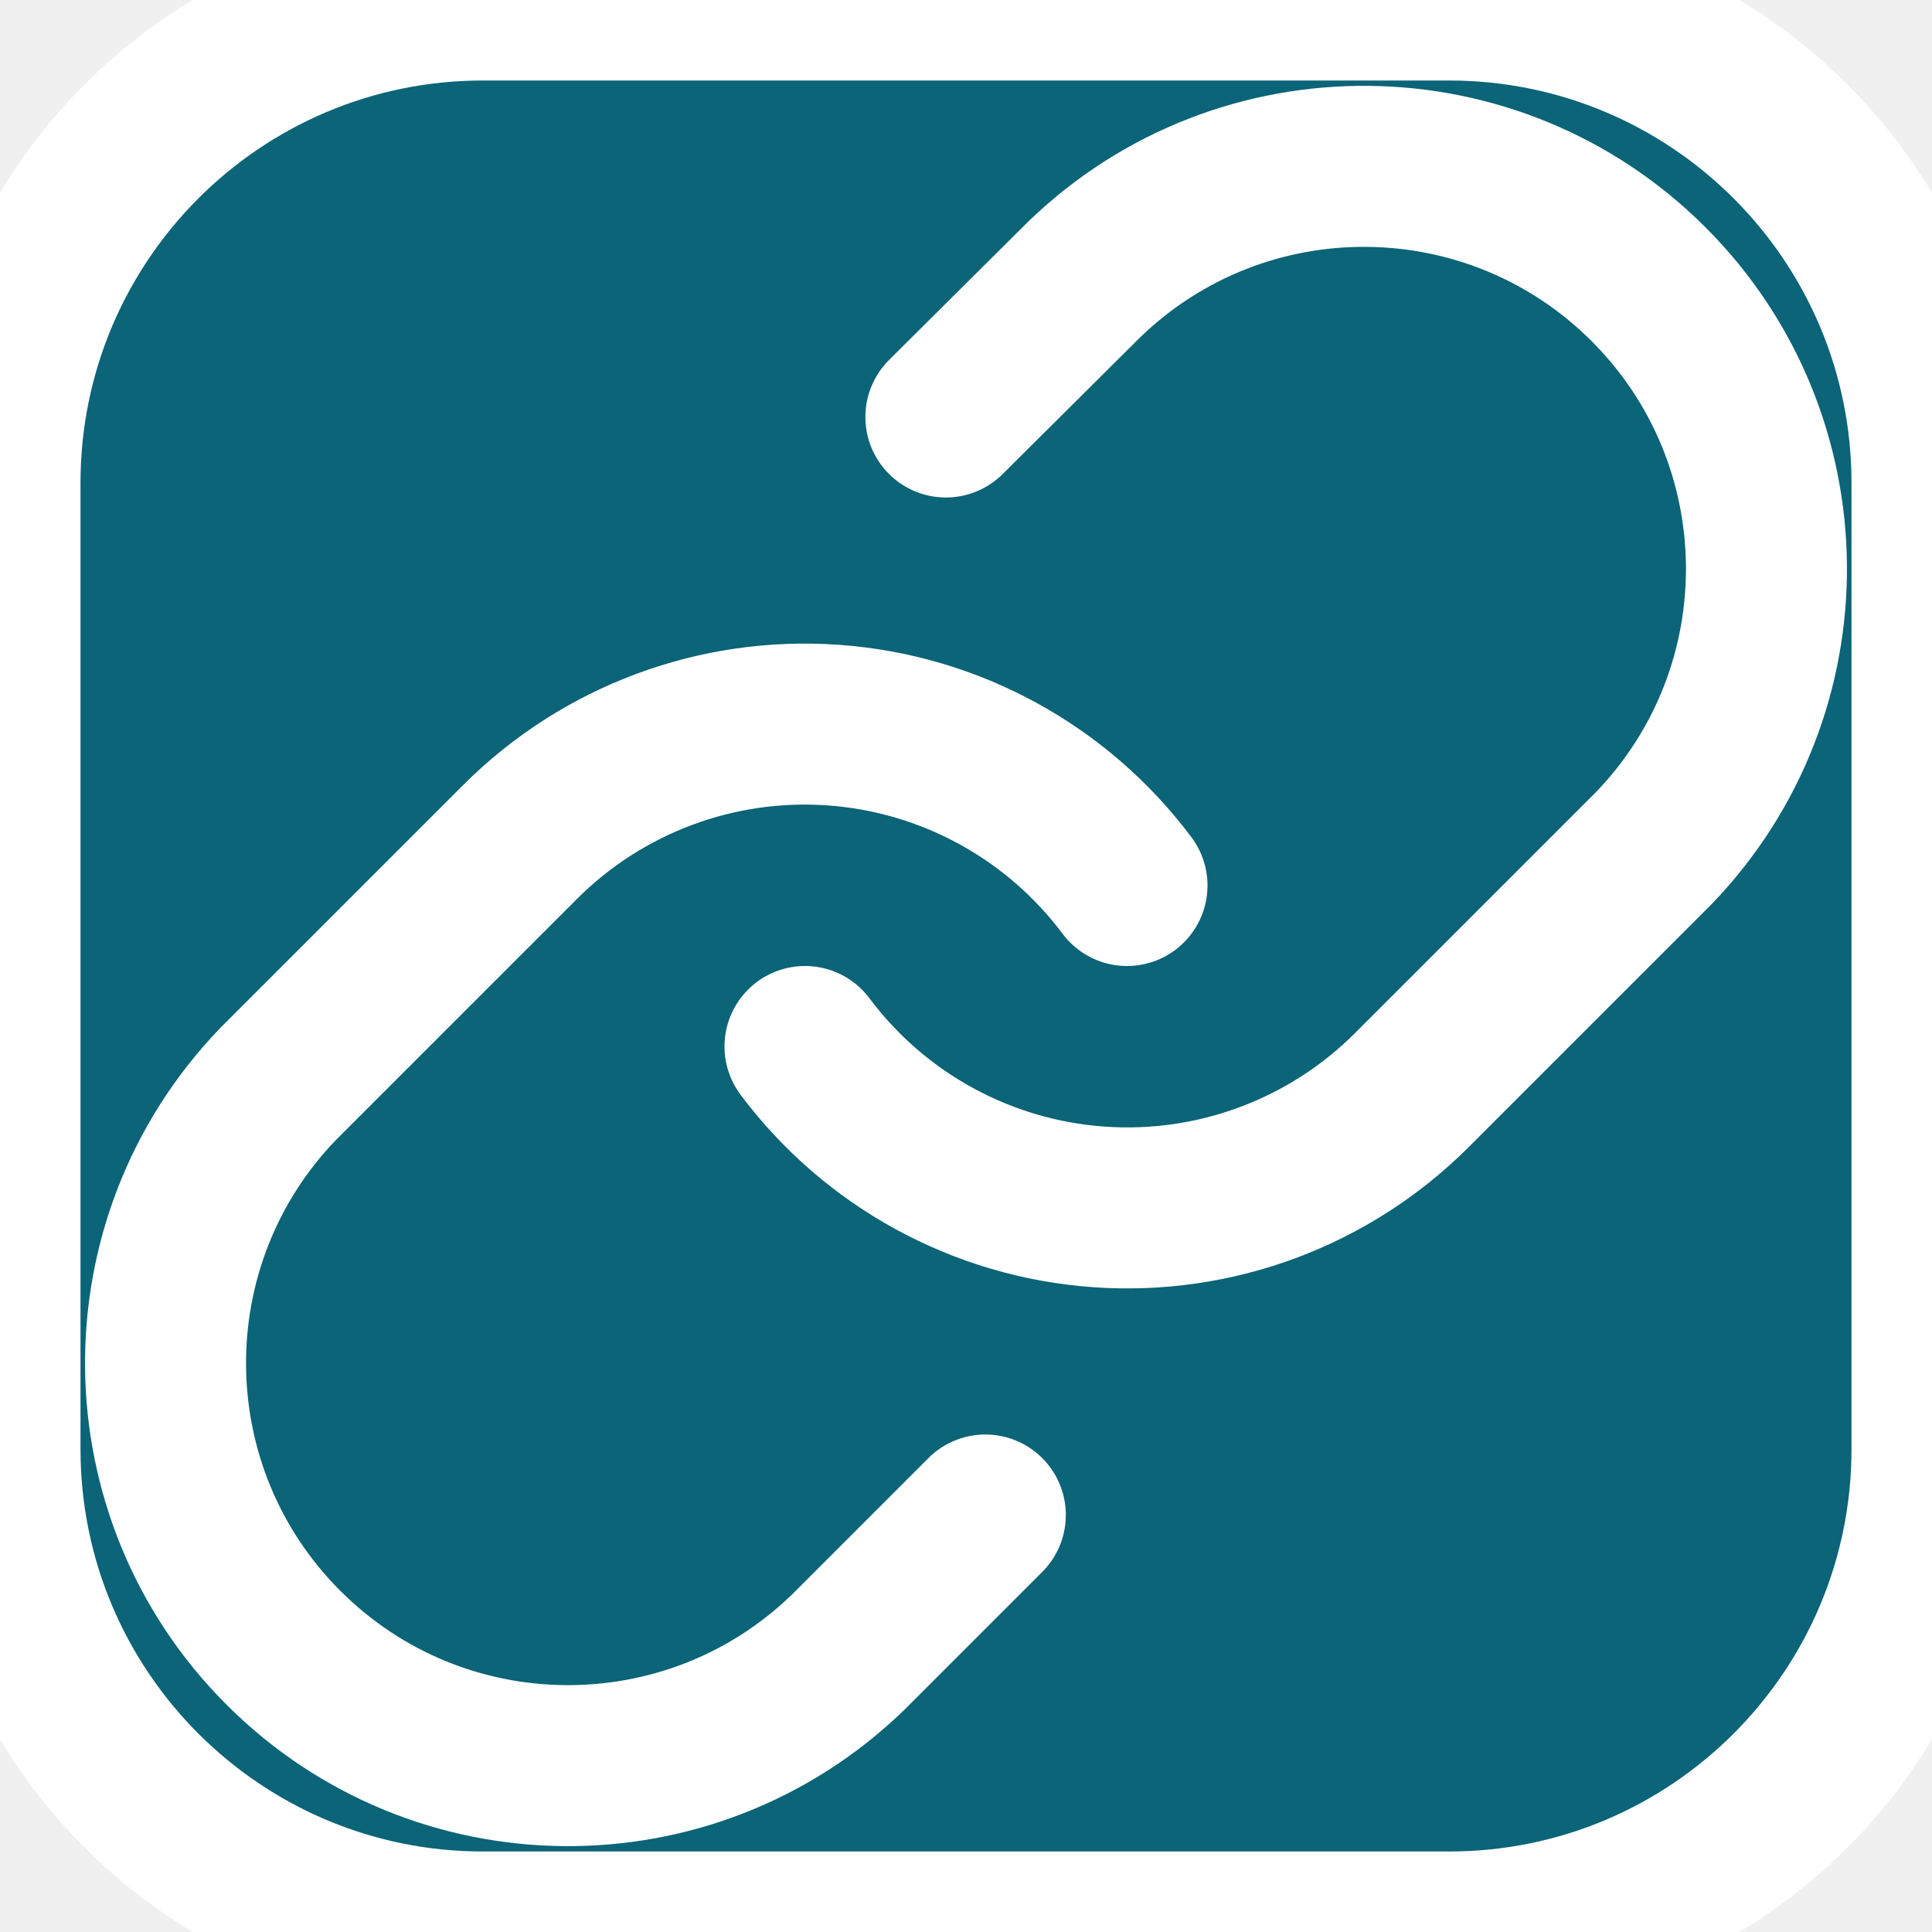
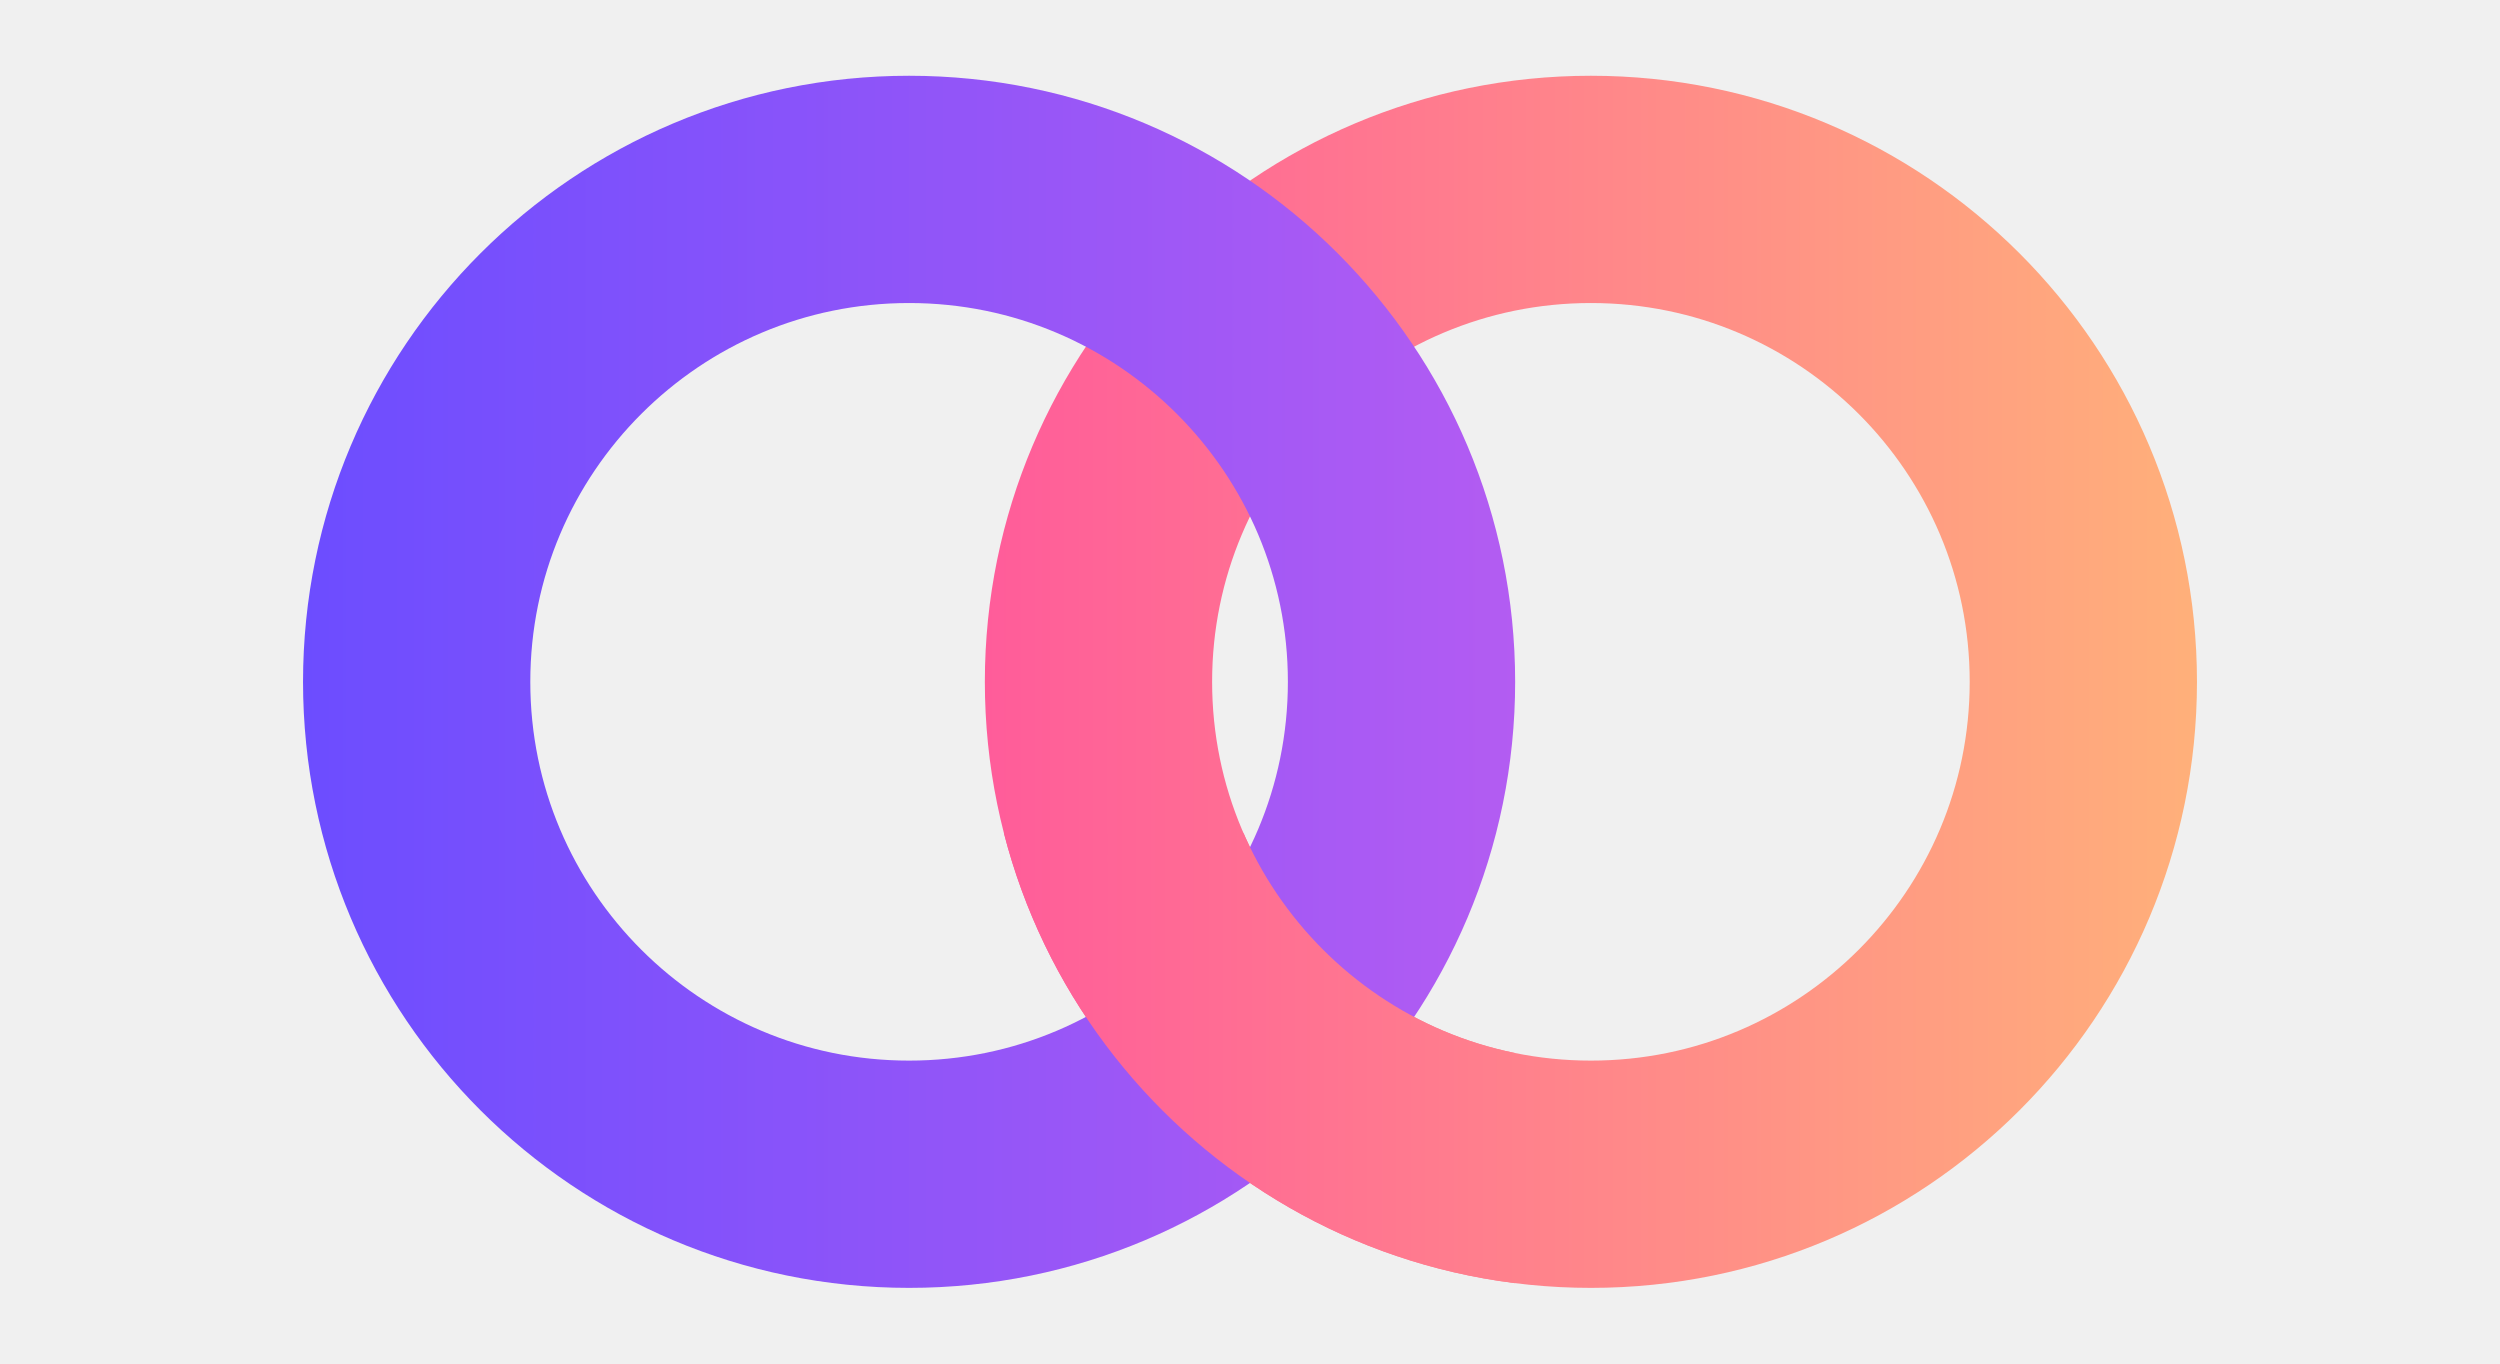
- <svg xmlns="http://www.w3.org/2000/svg" viewBox="0 0 24 24" fill="none" stroke="white" stroke-width="2" stroke-linecap="round" stroke-linejoin="round">
-   <rect width="24" height="24" rx="6" fill="#0B6477" />
-   <path d="M10 13a5 5 0 0 0 7.54.54l3-3a5 5 0 0 0-7.07-7.07l-1.72 1.71" />
-   <path d="M14 11a5 5 0 0 0-7.54-.54l-3 3a5 5 0 0 0 7.07 7.07l1.71-1.71" />
+ <svg xmlns="http://www.w3.org/2000/svg" role="img" aria-label="Retie" width="176" height="96" viewBox="14 44 132 72">
+   <defs>
+     <linearGradient id="gA" gradientUnits="userSpaceOnUse" x1="30" y1="0" x2="94" y2="0">
+       <stop offset="0" stop-color="#6C4DFF" />
+       <stop offset="1" stop-color="#B35CF2" />
+     </linearGradient>
+     <linearGradient id="gB" gradientUnits="userSpaceOnUse" x1="66" y1="0" x2="130" y2="0">
+       <stop offset="0" stop-color="#FF5C9A" />
+       <stop offset="1" stop-color="#FFB07A" />
+     </linearGradient>
+     <clipPath id="cp">
+       <rect x="66" y="88" width="28" height="24" />
+     </clipPath>
+   </defs>
+   <circle cx="98" cy="80" r="26" fill="none" stroke="url(#gB)" stroke-width="12" />
+   <circle cx="62" cy="80" r="26" fill="none" stroke="url(#gA)" stroke-width="12" />
+   <circle cx="98" cy="80" r="26" fill="none" stroke="url(#gB)" stroke-width="12" clip-path="url(#cp)" />
</svg>
